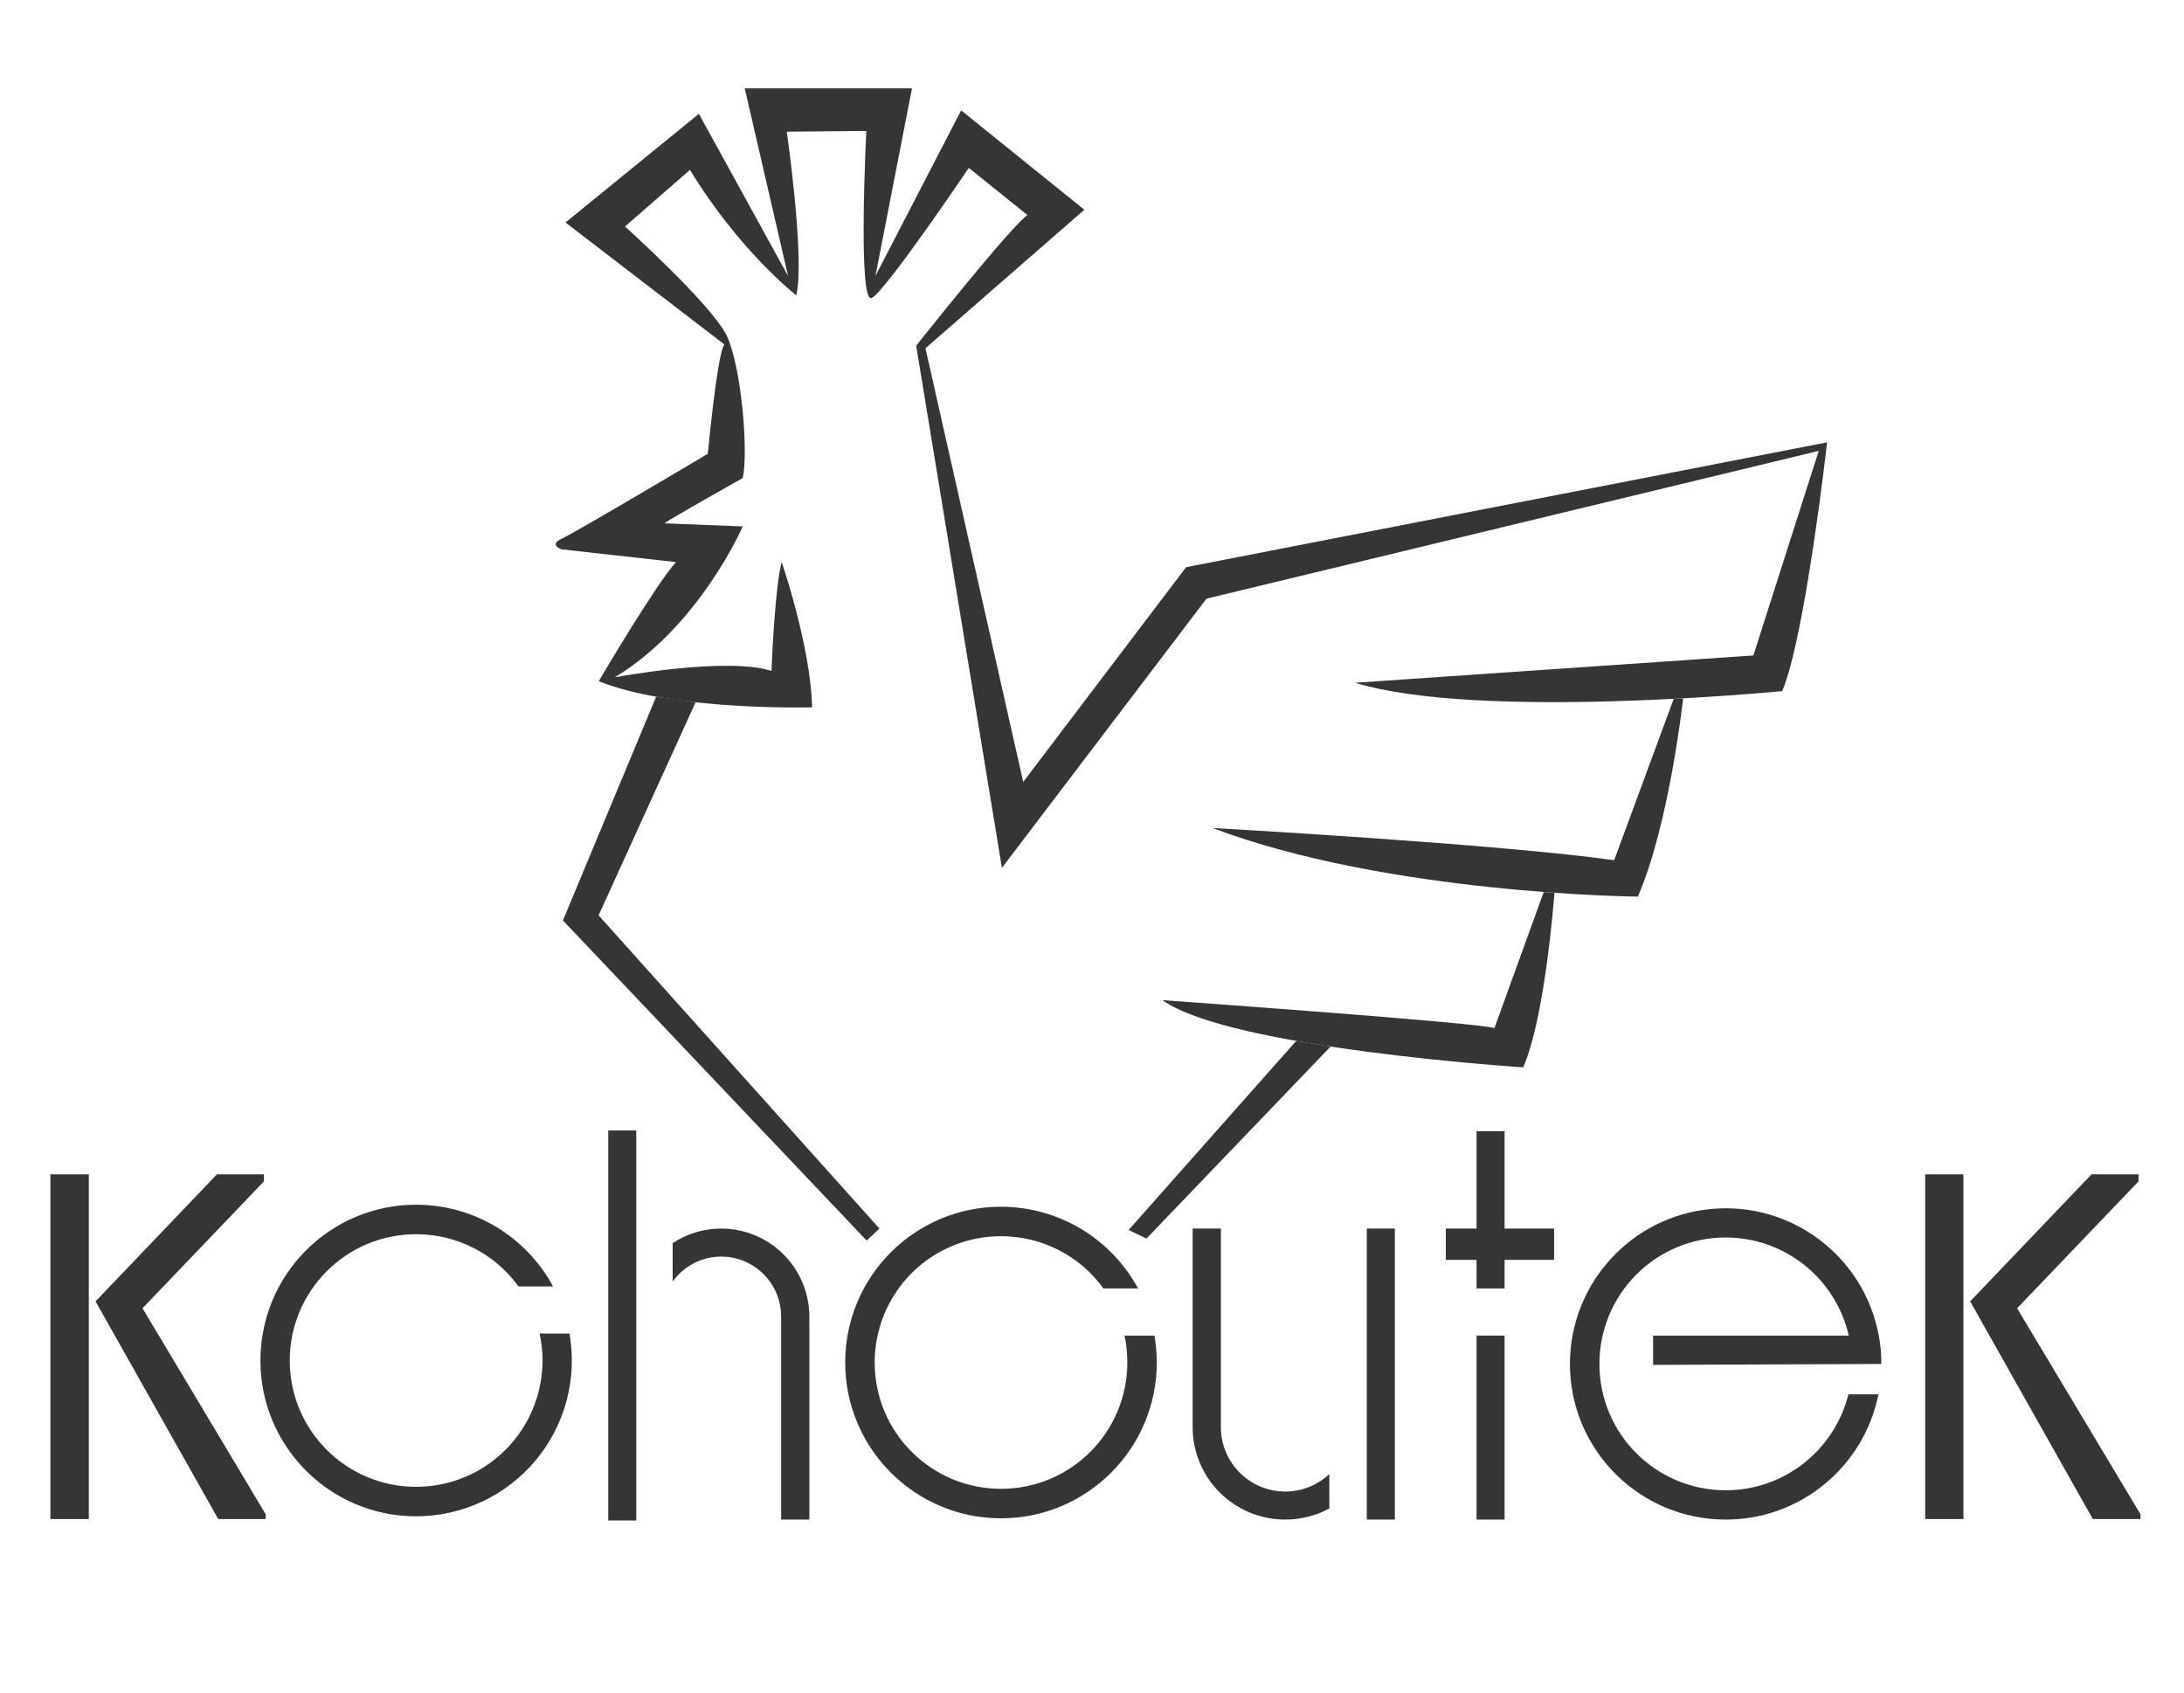
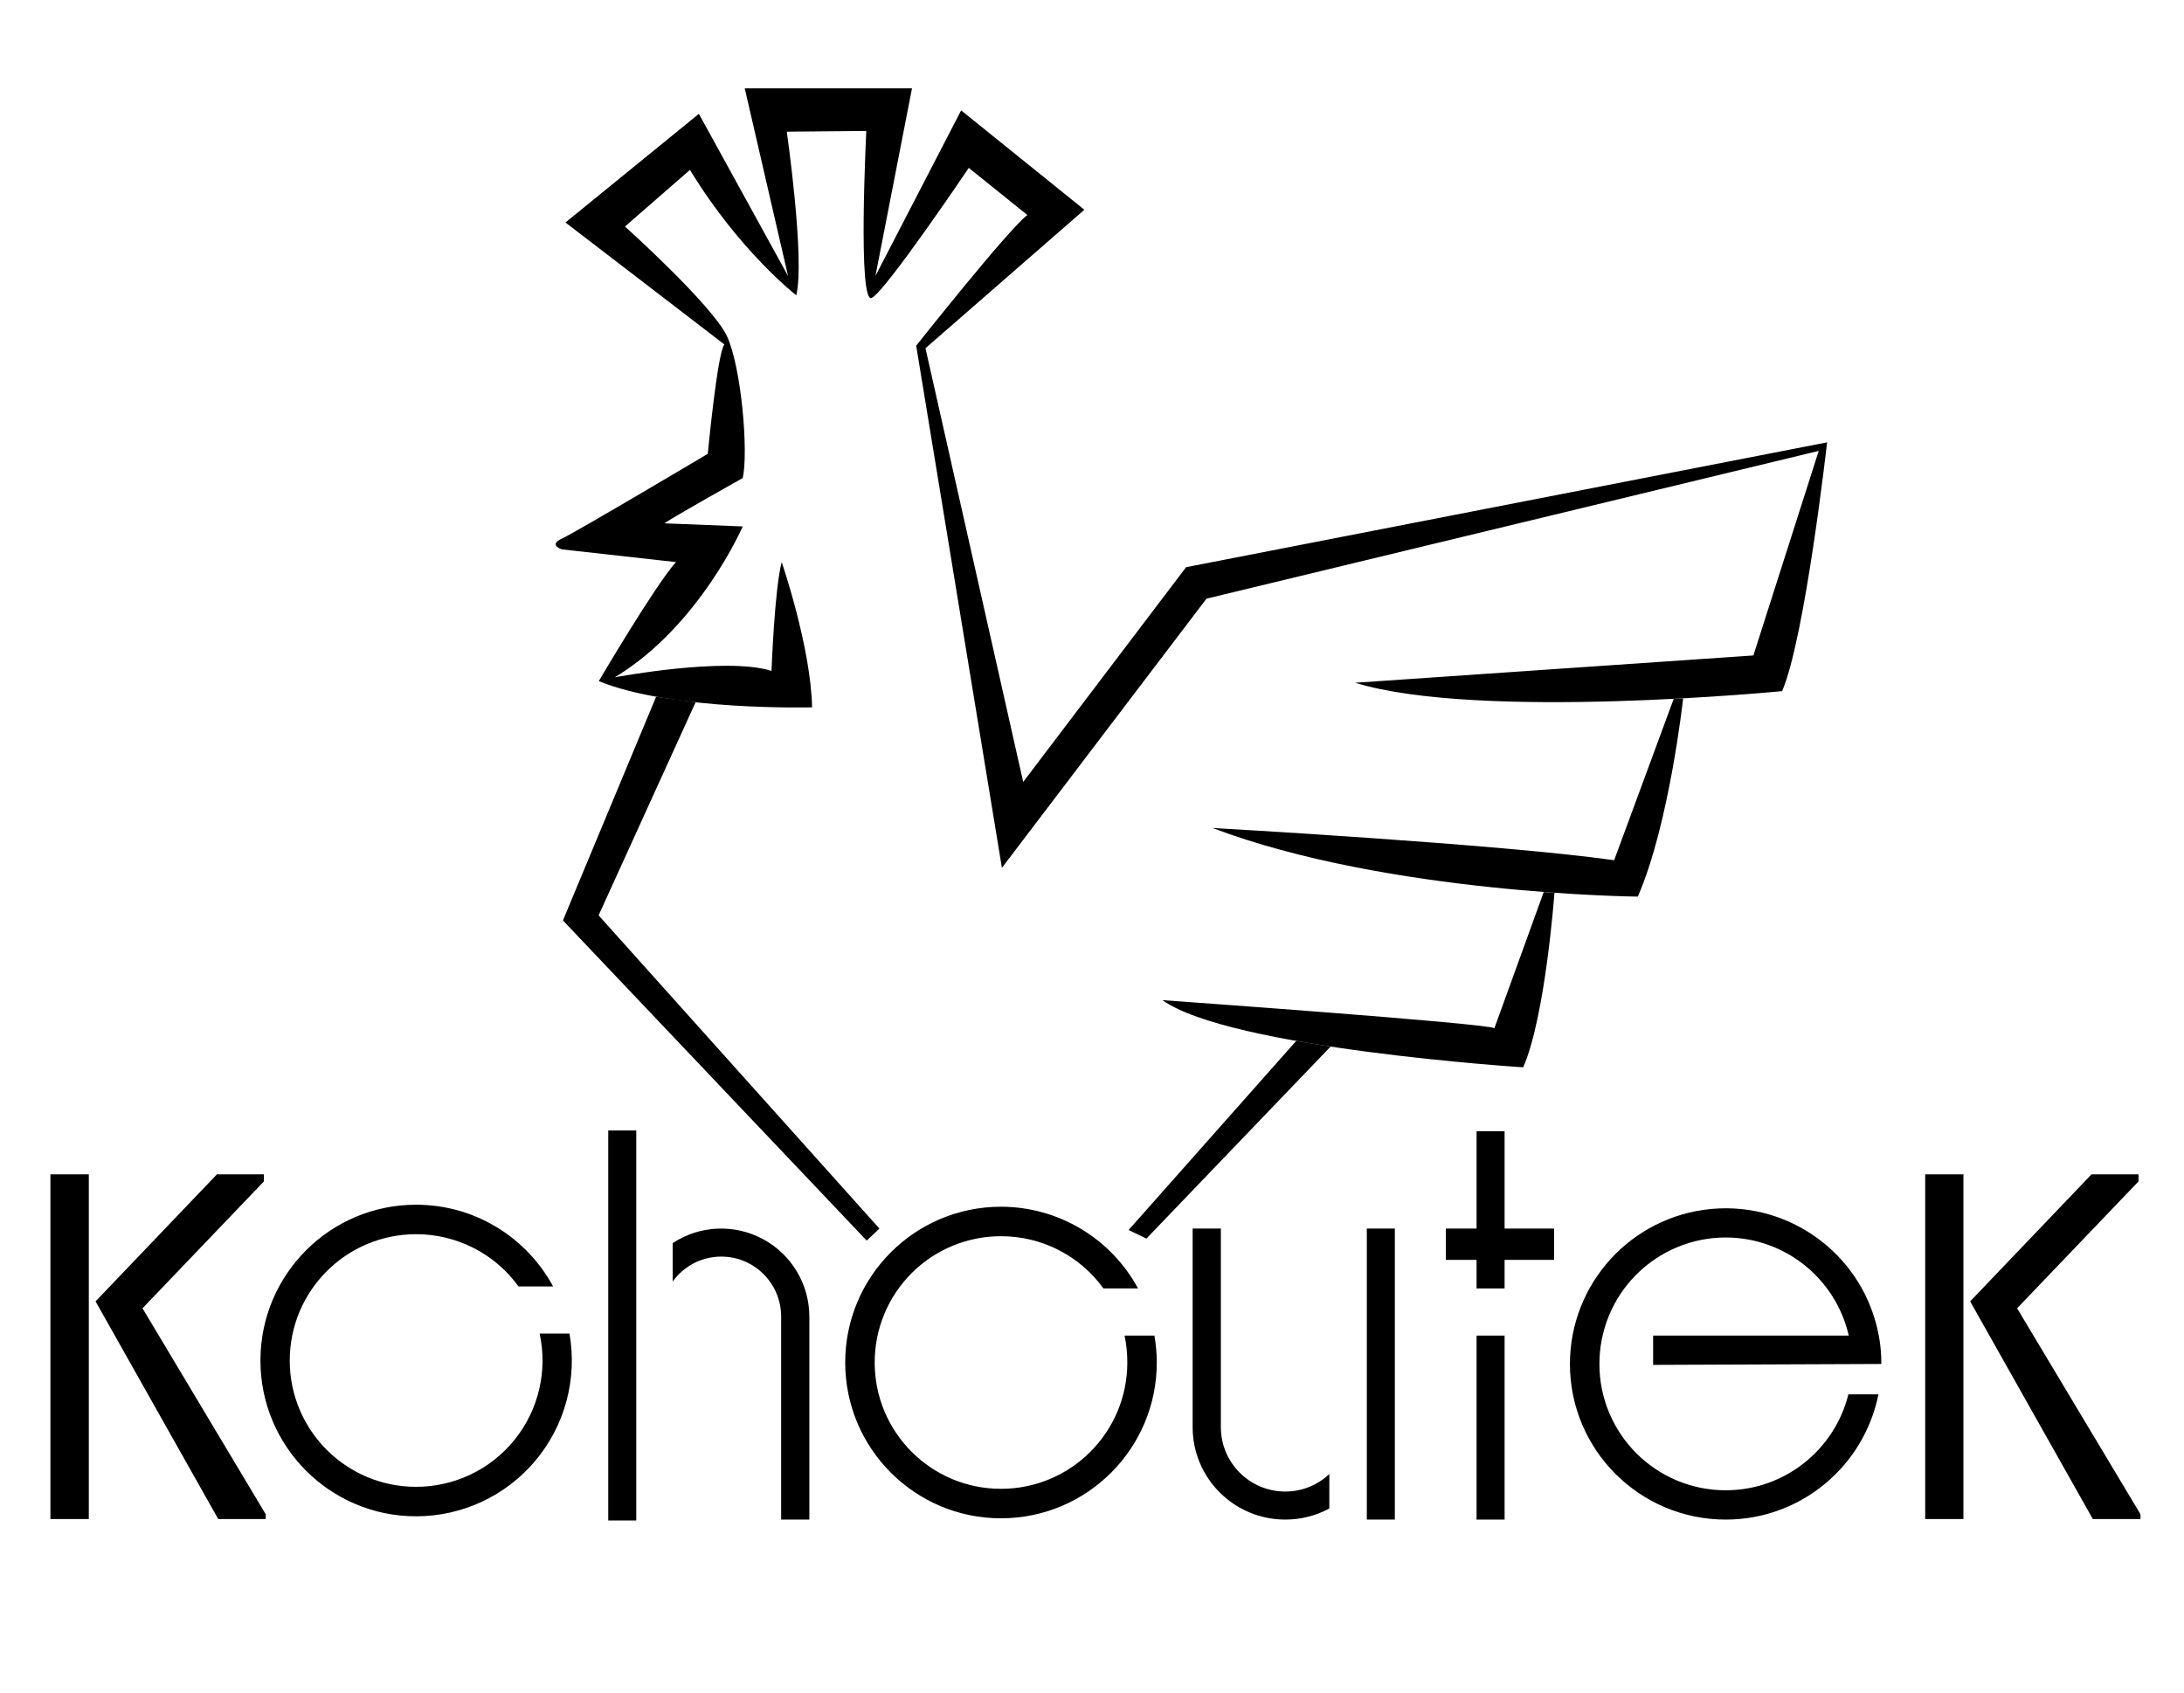
- <svg xmlns="http://www.w3.org/2000/svg" xml:space="preserve" width="120" height="93" style="shape-rendering:geometricPrecision;text-rendering:geometricPrecision;image-rendering:optimizeQuality;fill-rule:evenodd;clip-rule:evenodd" viewBox="0 0 120 92.73">
+ <svg xmlns="http://www.w3.org/2000/svg" xml:space="preserve" width="120" height="93" style="shape-rendering:geometricPrecision;text-rendering:geometricPrecision;image-rendering:optimizeQuality;fill-rule:evenodd;clip-rule:evenodd" viewBox="0 0 120 92.73" fill="currentColor" class="main-logo">
  <defs>
    <style>
-       .fil0{fill:#373435;fill-rule:nonzero}
+       
    </style>
  </defs>
  <symbol id="Fm0-11-0" viewBox="97.81 -2.42 1.54 21.43">
-     <path d="M99.36 19.01h-1.55V-2.42h1.55z" class="fil0" />
+     <path d="M99.36 19.01h-1.55V-2.42h1.55z" />
  </symbol>
  <symbol id="Fm1-13-0" viewBox="129.93 2.98 11.11 15.99">
-     <path d="M141.03 18.97h-1.54V2.98h1.54zM137.43 16.46v1.89c-.72.4-1.54.62-2.42.62-2.81 0-5.08-2.28-5.08-5.09V2.98h1.54v10.9c0 1.96 1.58 3.54 3.54 3.54.94 0 1.79-.36 2.42-.96z" class="fil0" />
+     <path d="M141.03 18.97h-1.54V2.98h1.54zM137.43 16.46v1.89c-.72.4-1.54.62-2.42.62-2.81 0-5.08-2.28-5.08-5.09V2.98h1.54v10.9c0 1.96 1.58 3.54 3.54 3.54.94 0 1.79-.36 2.42-.96z" />
  </symbol>
  <symbol id="Fm2-15-0" viewBox="143.84 -2.37 5.95 21.34">
-     <path d="M149.78 2.98V4.7h-2.71l-.01 1.57h-1.54V4.7h-1.68V2.98h1.68v-5.35h1.55v5.35zM147.06 8.86l.01 10.11h-1.55V8.86z" class="fil0" />
+     <path d="M149.78 2.98V4.7h-2.71l-.01 1.57h-1.54V4.7h-1.68V2.98h1.68v-5.35h1.55v5.35zM147.06 8.86l.01 10.11h-1.55V8.86z" />
  </symbol>
  <symbol id="Fm3-17-0" viewBox="150.65 1.86 17.11 17.11">
-     <path d="m167.77 10.41-12.55.06V8.86h10.76a6.948 6.948 0 0 0-6.77-5.39c-3.83 0-6.94 3.11-6.94 6.94 0 3.83 3.11 6.94 6.94 6.94a6.94 6.94 0 0 0 6.74-5.27h1.66c-.78 3.93-4.25 6.89-8.4 6.89-4.72 0-8.56-3.83-8.56-8.56 0-4.72 3.84-8.55 8.56-8.55a8.55 8.55 0 0 1 8.56 8.55z" class="fil0" />
+     <path d="m167.77 10.41-12.55.06V8.86h10.76a6.948 6.948 0 0 0-6.77-5.39c-3.83 0-6.94 3.11-6.94 6.94 0 3.83 3.11 6.94 6.94 6.94a6.94 6.94 0 0 0 6.74-5.27h1.66c-.78 3.93-4.25 6.89-8.4 6.89-4.72 0-8.56-3.83-8.56-8.56 0-4.72 3.84-8.55 8.56-8.55a8.55 8.55 0 0 1 8.56 8.55z" />
  </symbol>
  <symbol id="Fm4-19-0" viewBox="101.35 2.98 7.51 15.99">
-     <path d="M108.86 7.82v11.15h-1.54V7.82c0-1.82-1.48-3.3-3.3-3.3-1.1 0-2.07.54-2.67 1.37l.01-2.11c.76-.51 1.67-.8 2.66-.8 2.68 0 4.84 2.16 4.84 4.84z" class="fil0" />
+     <path d="M108.86 7.82v11.15h-1.54V7.82c0-1.82-1.48-3.3-3.3-3.3-1.1 0-2.07.54-2.67 1.37l.01-2.11c.76-.51 1.67-.8 2.66-.8 2.68 0 4.84 2.16 4.84 4.84z" />
  </symbol>
  <g id="Layer_x0020_1">
-     <path d="m31.07 12.09 7.33-5.97 4.9 8.91-2.38-10.31h9.19L48.1 15.03l4.71-9.1 6.77 5.46L50.85 19l5.37 23.83 8.95-11.8 35.22-6.86s-1.21 10.73-2.47 13.67c0 0-16.65 1.63-23.46-.46l21.88-1.5 3.59-11.24-33.64 8.12-11.24 14.79-4.71-28.69s5.1-6.44 6.11-7.18l-3.22-2.59s-4.51 6.69-5.32 7.14c-.8.46-.31-9.17-.31-9.17l-4.37.04s1.01 7.03.52 8.99c0 0-3.11-2.41-5.84-6.89l-3.57 3.11s4.79 4.31 5.6 6.02c.8 1.72 1.19 6.37.87 7.8 0 0-4.06 2.28-4.3 2.49l4.3.17s-2.38 5.49-7.03 8.29c0 0 6.12-1.15 8.61-.35 0 0 .17-4.54.56-5.98 0 0 1.6 4.65 1.67 7.98 0 0-7.69.21-11.72-1.44 0 0 3.08-5.24 4.24-6.54l-6.27-.7s-.76-.24 0-.59c.77-.35 8.02-4.66 8.02-4.66s.52-5.52.91-6.01l-8.73-6.7z" class="fil0" />
-     <path d="m38.22 38.45-5.33 11.71 15.43 17.21-.7.66-16.69-17.59 5.12-12.29zM71.22 57.06l-9.21 10.39.98.47 10.12-10.55zM92.48 38.24s-.76 6.93-2.49 10.89c0 0-13.72-.12-23.37-3.77 0 0 15.77.88 22.07 1.77l3.27-8.86.52-.03z" class="fil0" />
-     <path d="M85.41 48.92s-.5 6.84-1.72 9.59c0 0-16.09-1.03-19.82-3.69 0 0 17.72 1.26 18.24 1.54l2.71-7.48.59.04z" class="fil0" />
-     <path id="_2253622817712" d="M34.96 83.41h-1.54V61.98h1.54z" class="fil0" />
+     <path d="m31.07 12.09 7.33-5.97 4.9 8.91-2.38-10.31h9.19L48.1 15.03l4.71-9.1 6.77 5.46L50.85 19l5.37 23.83 8.95-11.8 35.22-6.86s-1.21 10.73-2.47 13.67c0 0-16.65 1.63-23.46-.46l21.88-1.5 3.59-11.24-33.64 8.12-11.24 14.79-4.71-28.69s5.1-6.44 6.11-7.18l-3.22-2.59s-4.51 6.69-5.32 7.14c-.8.46-.31-9.17-.31-9.17l-4.37.04s1.01 7.03.52 8.99c0 0-3.11-2.41-5.84-6.89l-3.57 3.11s4.79 4.31 5.6 6.02c.8 1.72 1.19 6.37.87 7.8 0 0-4.06 2.28-4.3 2.49l4.3.17s-2.38 5.49-7.03 8.29c0 0 6.12-1.15 8.61-.35 0 0 .17-4.54.56-5.98 0 0 1.6 4.65 1.67 7.98 0 0-7.69.21-11.72-1.44 0 0 3.08-5.24 4.24-6.54l-6.27-.7s-.76-.24 0-.59c.77-.35 8.02-4.66 8.02-4.66s.52-5.52.91-6.01l-8.73-6.7z" />
+     <path d="m38.22 38.45-5.33 11.71 15.43 17.21-.7.66-16.69-17.59 5.12-12.29zM71.22 57.06l-9.21 10.39.98.47 10.12-10.55zM92.48 38.24s-.76 6.93-2.49 10.89c0 0-13.72-.12-23.37-3.77 0 0 15.77.88 22.07 1.77l3.27-8.86.52-.03z" />
+     <path d="M85.41 48.92s-.5 6.84-1.72 9.59c0 0-16.09-1.03-19.82-3.69 0 0 17.72 1.26 18.24 1.54l2.71-7.48.59.04z" />
+     <path id="_2253622817712" d="M34.96 83.41h-1.54V61.98h1.54z" />
    <g id="_2253622807120">
-       <path d="M76.64 83.36H75.1V67.37h1.54zM73.04 80.86v1.89c-.72.39-1.54.61-2.42.61-2.81 0-5.09-2.27-5.09-5.08V67.37h1.55v10.91a3.54 3.54 0 0 0 3.54 3.54c.94 0 1.79-.37 2.42-.96z" class="fil0" />
+       <path d="M76.64 83.36H75.1V67.37h1.54zM73.04 80.86v1.89c-.72.39-1.54.61-2.42.61-2.81 0-5.09-2.27-5.09-5.08V67.37h1.55v10.91a3.54 3.54 0 0 0 3.54 3.54c.94 0 1.79-.37 2.42-.96z" />
    </g>
    <g id="_2253622806416">
-       <path d="M85.39 67.37v1.72h-2.72v1.57h-1.54v-1.57h-1.69v-1.72h1.69v-5.35h1.54v5.35zM82.67 73.25v10.11h-1.54V73.25z" class="fil0" />
+       <path d="M85.39 67.37v1.72h-2.72v1.57h-1.54v-1.57h-1.69v-1.72h1.69v-5.35h1.54v5.35zM82.67 73.25v10.11h-1.54V73.25z" />
    </g>
-     <path d="M31.29 73.14a8.557 8.557 0 0 1-8.43 10.04c-4.72 0-8.55-3.83-8.55-8.56s3.83-8.56 8.55-8.56c3.26 0 6.09 1.82 7.53 4.49h-1.9a6.931 6.931 0 0 0-5.63-2.87c-3.83 0-6.94 3.11-6.94 6.94 0 3.84 3.11 6.94 6.94 6.94a6.94 6.94 0 0 0 6.79-8.42h1.64zM63.43 73.25c.08.48.13.98.13 1.48 0 4.72-3.83 8.56-8.56 8.56s-8.56-3.84-8.56-8.56c0-4.73 3.83-8.56 8.56-8.56a8.57 8.57 0 0 1 7.53 4.49h-1.9A6.931 6.931 0 0 0 55 67.79a6.93 6.93 0 0 0-6.94 6.94c0 3.83 3.1 6.94 6.94 6.94 3.84 0 6.94-3.11 6.94-6.94 0-.51-.05-1-.15-1.48h1.64z" class="fil0" />
-     <path id="_2253622836080" d="m103.37 74.81-12.54.05v-1.61h10.75a6.94 6.94 0 0 0-6.76-5.39 6.94 6.94 0 0 0-6.94 6.95c0 3.83 3.1 6.94 6.94 6.94 3.26 0 5.99-2.25 6.74-5.27h1.65c-.78 3.92-4.24 6.88-8.39 6.88-4.73 0-8.56-3.83-8.56-8.55a8.557 8.557 0 0 1 16.97-1.56c.1.51.14 1.02.14 1.56z" class="fil0" />
-     <path id="_2253622832272" d="M44.47 72.21v11.15h-1.55V72.21c0-1.82-1.47-3.3-3.29-3.3-1.1 0-2.07.54-2.67 1.37v-2.11a4.844 4.844 0 0 1 7.51 4.04z" class="fil0" />
-     <path d="M11.92 64.39h2.58v.39l-6.67 6.97 6.77 11.32v.26h-2.61L5.25 71.37l6.67-6.98zm-9.15 0h2.11v18.94H2.77V64.39zM114.92 64.39h2.58v.39l-6.67 6.97 6.78 11.32v.26h-2.62l-6.74-11.96 6.67-6.98zm-9.14 0h2.1v18.94h-2.1V64.39z" class="fil0" />
+     <path d="M31.29 73.14a8.557 8.557 0 0 1-8.43 10.04c-4.72 0-8.55-3.83-8.55-8.56s3.83-8.56 8.55-8.56c3.26 0 6.09 1.82 7.53 4.49h-1.9a6.931 6.931 0 0 0-5.63-2.87c-3.83 0-6.94 3.11-6.94 6.94 0 3.84 3.11 6.94 6.94 6.94a6.94 6.94 0 0 0 6.79-8.42h1.64zM63.43 73.25c.08.48.13.98.13 1.48 0 4.72-3.83 8.56-8.56 8.56s-8.56-3.84-8.56-8.56c0-4.73 3.83-8.56 8.56-8.56a8.57 8.57 0 0 1 7.53 4.49h-1.9A6.931 6.931 0 0 0 55 67.79a6.93 6.93 0 0 0-6.94 6.94c0 3.83 3.1 6.94 6.94 6.94 3.84 0 6.94-3.11 6.94-6.94 0-.51-.05-1-.15-1.48h1.64z" />
+     <path id="_2253622836080" d="m103.37 74.81-12.54.05v-1.61h10.75a6.94 6.94 0 0 0-6.76-5.39 6.94 6.94 0 0 0-6.94 6.95c0 3.83 3.1 6.94 6.94 6.94 3.26 0 5.99-2.25 6.74-5.27h1.65c-.78 3.92-4.24 6.88-8.39 6.88-4.73 0-8.56-3.83-8.56-8.55a8.557 8.557 0 0 1 16.97-1.56c.1.51.14 1.02.14 1.56z" />
+     <path id="_2253622832272" d="M44.47 72.21v11.15h-1.55V72.21c0-1.82-1.47-3.3-3.29-3.3-1.1 0-2.07.54-2.67 1.37v-2.11a4.844 4.844 0 0 1 7.51 4.04z" />
+     <path d="M11.92 64.39h2.58v.39l-6.67 6.97 6.77 11.32v.26h-2.61L5.25 71.37l6.67-6.98zm-9.15 0h2.11v18.94H2.77V64.39zM114.92 64.39h2.58v.39l-6.67 6.97 6.78 11.32v.26h-2.62l-6.74-11.96 6.67-6.98zm-9.14 0h2.1v18.94h-2.1V64.39z" />
  </g>
</svg>
